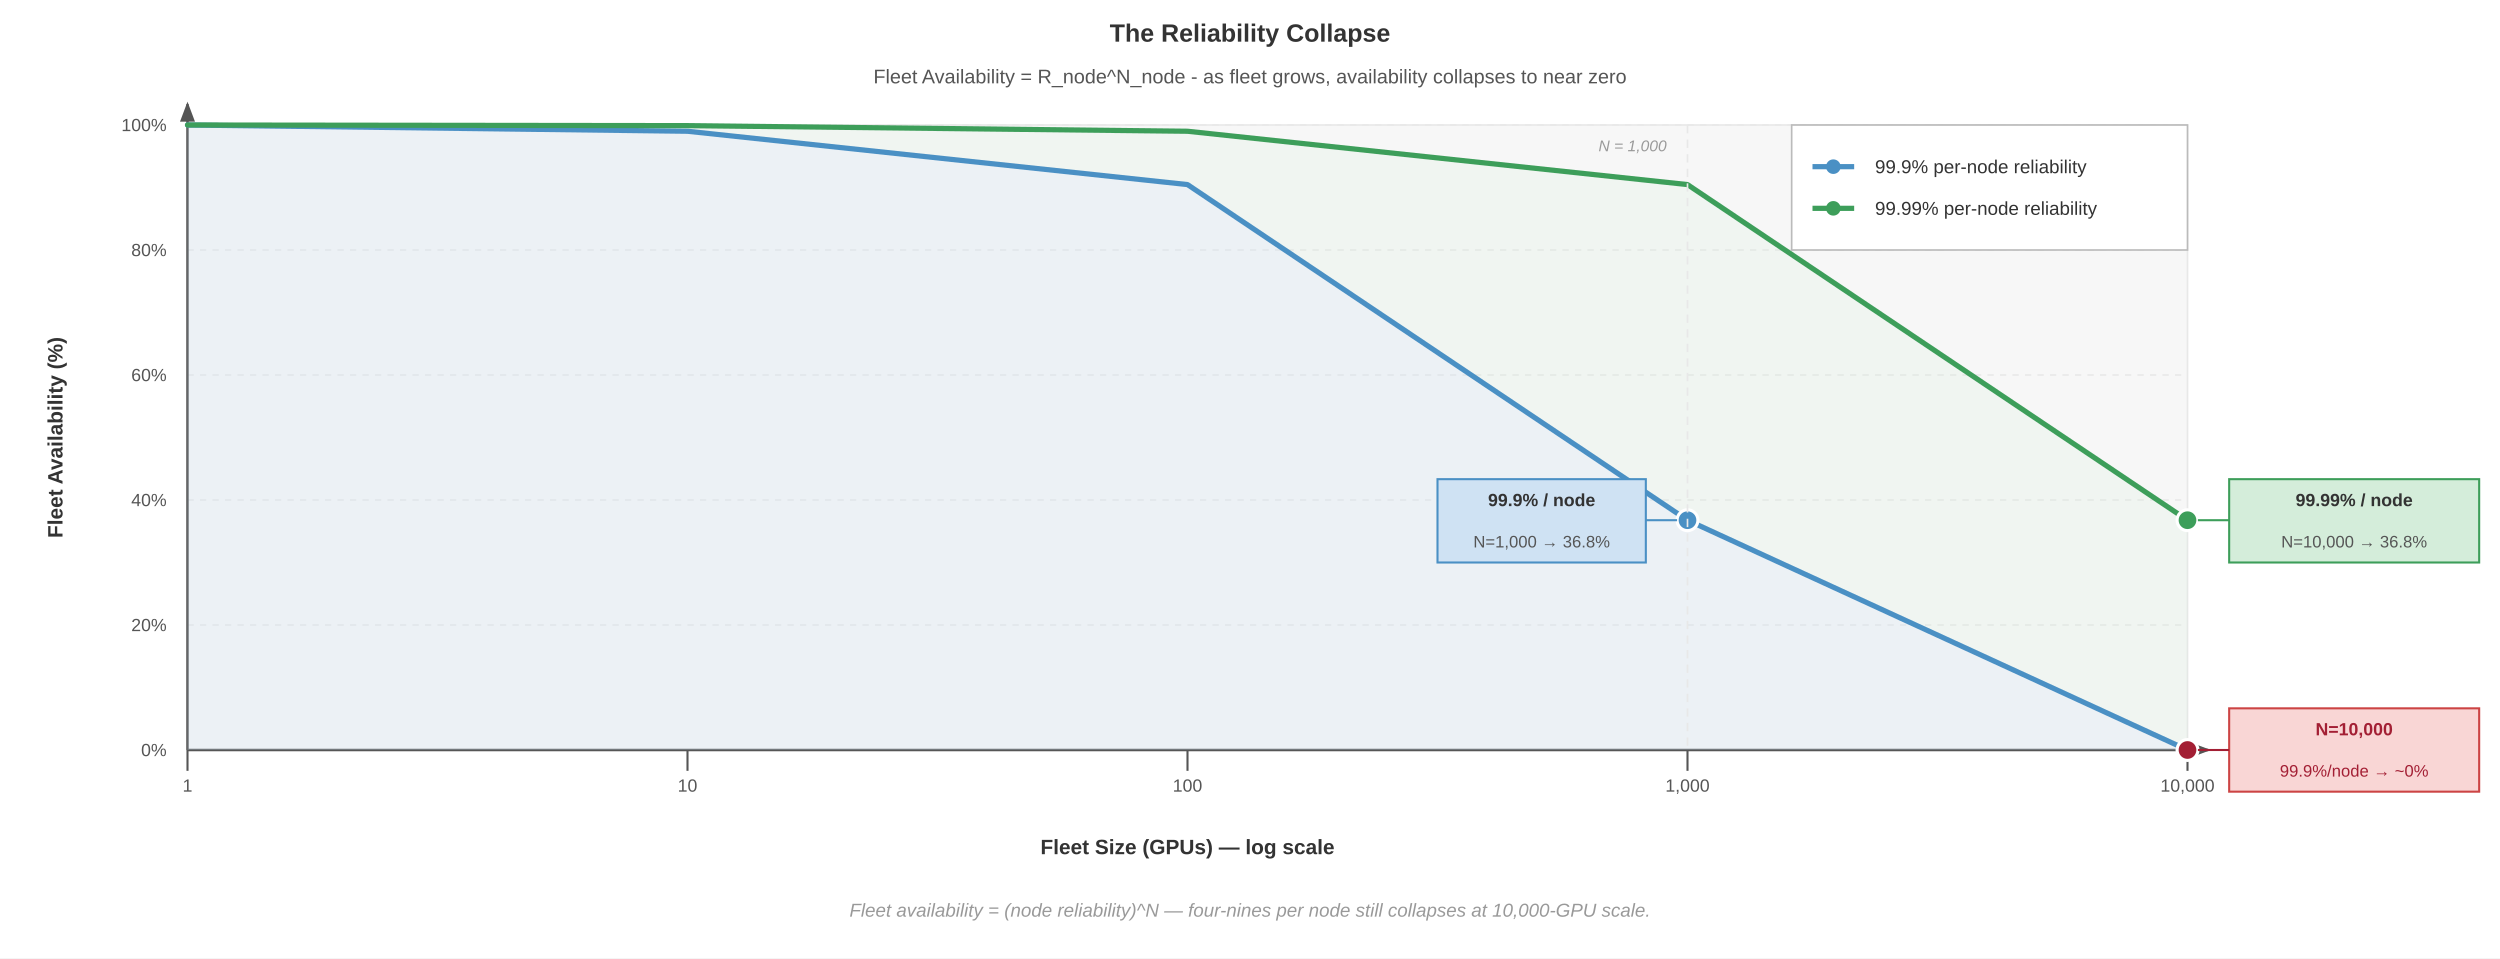
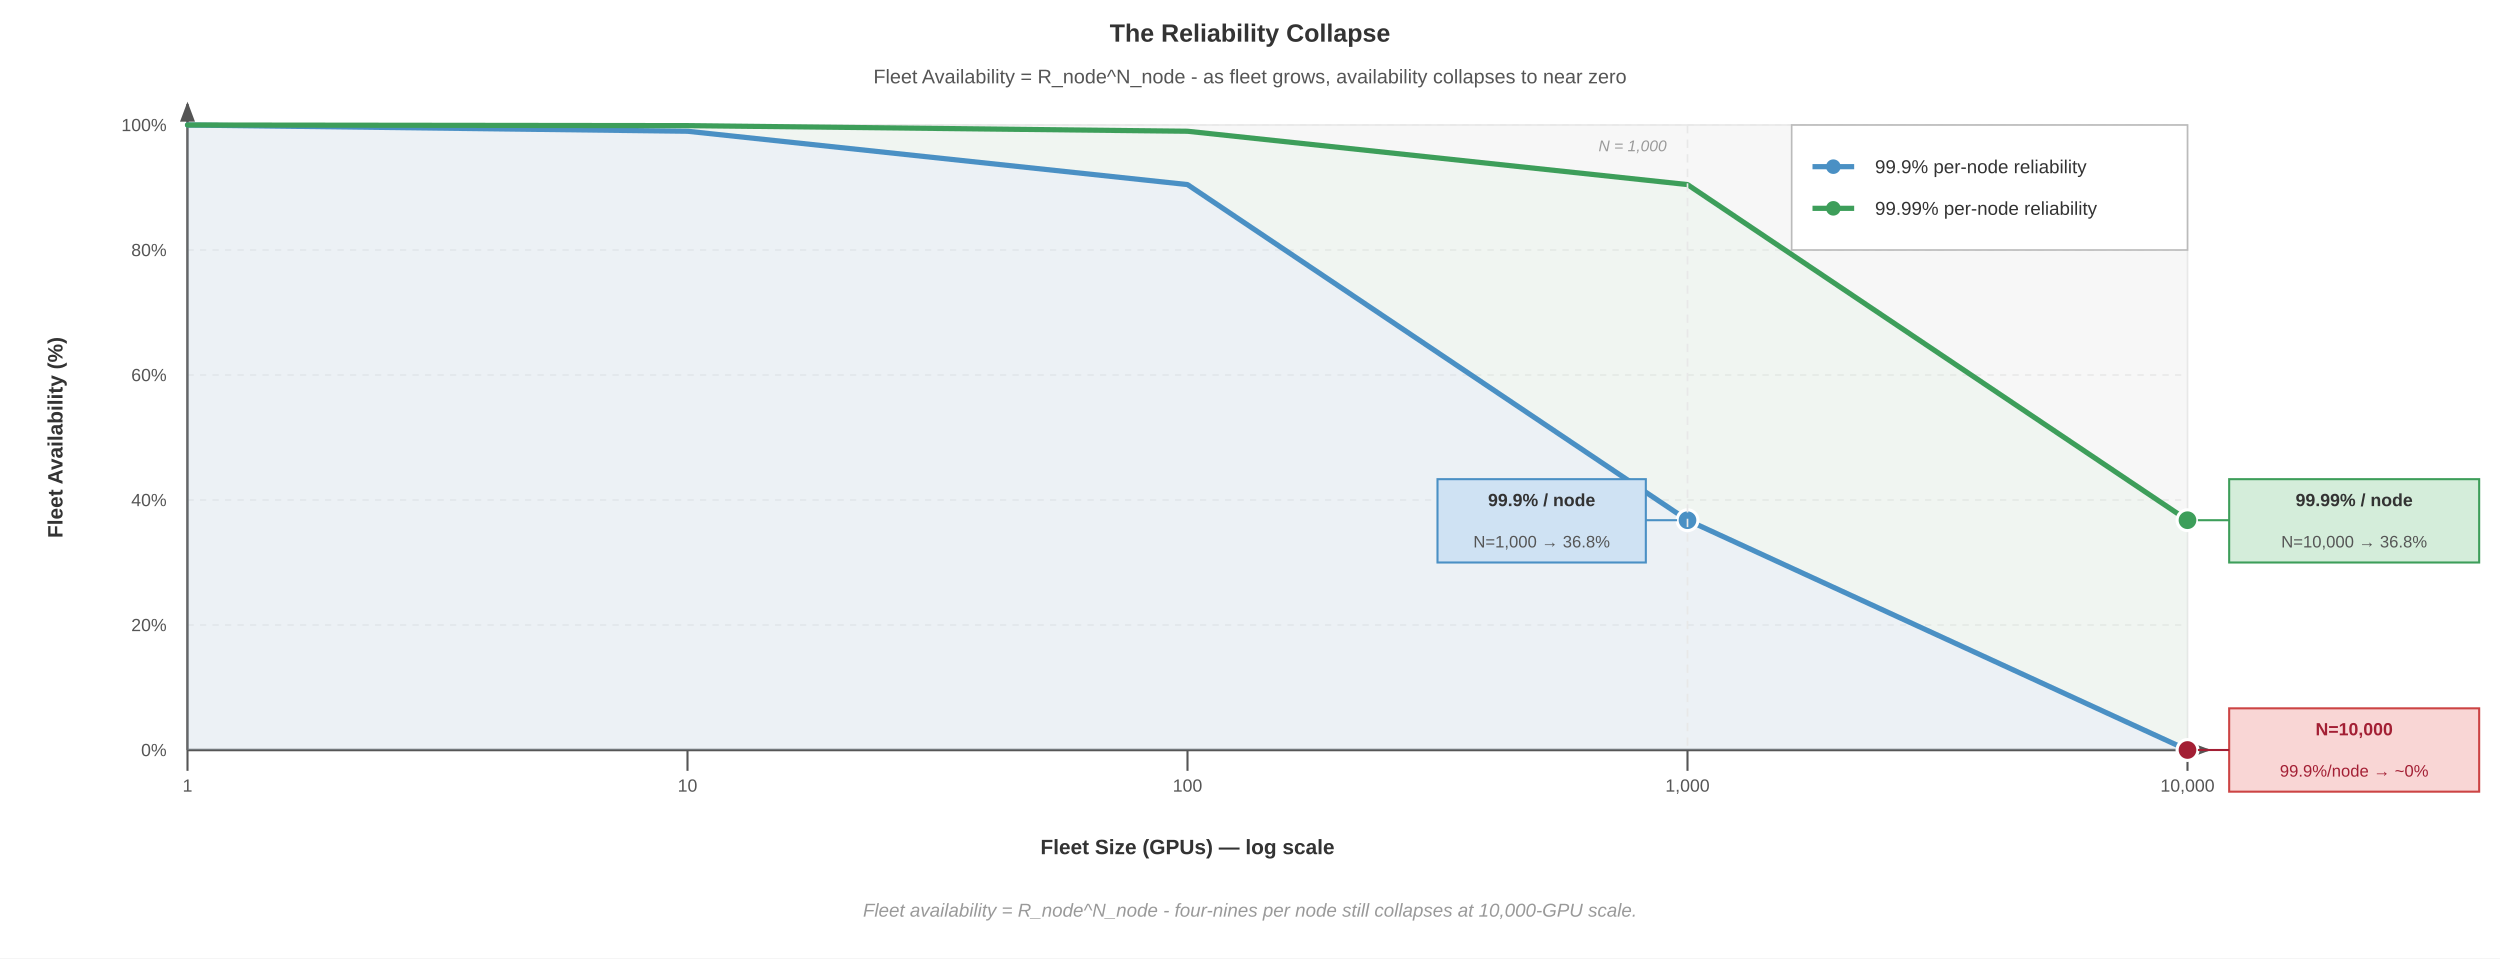
<svg xmlns="http://www.w3.org/2000/svg" font-family="Arial, Helvetica, sans-serif" viewBox="0 0 1200 460">
  <rect width="1200" height="460" fill="#fff" />
  <defs>
    <marker id="arrow" markerWidth="8" markerHeight="6" refX="7" refY="3" orient="auto">
      <path d="M0,0 L8,3 L0,6 Z" fill="#555" />
    </marker>
    <marker id="arrow-red" markerWidth="8" markerHeight="6" refX="7" refY="3" orient="auto">
      <path d="M0,0 L8,3 L0,6 Z" fill="#a31f34" />
    </marker>
    <marker id="arrow-green" markerWidth="8" markerHeight="6" refX="7" refY="3" orient="auto">
      <path d="M0,0 L8,3 L0,6 Z" fill="#3d9e5a" />
    </marker>
  </defs>
  <text x="600" y="20" text-anchor="middle" font-size="12" font-weight="700" fill="#333">The Reliability Collapse</text>
  <text x="600" y="40" text-anchor="middle" font-size="9.5" fill="#555">Fleet Availability = R_node^N_node - as fleet grows, availability collapses to near zero</text>
  <rect x="90" y="60" width="960" height="300" fill="#f7f7f7" stroke="#e8e8e8" stroke-width="0.8" />
  <line x1="90" y1="60" x2="1050" y2="60" stroke="#e8e8e8" stroke-width="0.8" stroke-dasharray="3,3" />
  <text x="80" y="60" text-anchor="end" font-size="8.5" fill="#555" dominant-baseline="central">100%</text>
  <line x1="90" y1="120" x2="1050" y2="120" stroke="#e8e8e8" stroke-width="0.8" stroke-dasharray="3,3" />
  <text x="80" y="120" text-anchor="end" font-size="8.5" fill="#555" dominant-baseline="central">80%</text>
  <line x1="90" y1="180" x2="1050" y2="180" stroke="#e8e8e8" stroke-width="0.8" stroke-dasharray="3,3" />
  <text x="80" y="180" text-anchor="end" font-size="8.5" fill="#555" dominant-baseline="central">60%</text>
  <line x1="90" y1="240" x2="1050" y2="240" stroke="#e8e8e8" stroke-width="0.8" stroke-dasharray="3,3" />
  <text x="80" y="240" text-anchor="end" font-size="8.5" fill="#555" dominant-baseline="central">40%</text>
  <line x1="90" y1="300" x2="1050" y2="300" stroke="#e8e8e8" stroke-width="0.8" stroke-dasharray="3,3" />
  <text x="80" y="300" text-anchor="end" font-size="8.5" fill="#555" dominant-baseline="central">20%</text>
  <line x1="90" y1="360" x2="1050" y2="360" stroke="#bbb" stroke-width="1.0" />
  <text x="80" y="360" text-anchor="end" font-size="8.5" fill="#555" dominant-baseline="central">0%</text>
  <text x="90" y="380" text-anchor="middle" font-size="8.5" fill="#555">1</text>
  <text x="330" y="380" text-anchor="middle" font-size="8.5" fill="#555">10</text>
  <text x="570" y="380" text-anchor="middle" font-size="8.5" fill="#555">100</text>
  <text x="810" y="380" text-anchor="middle" font-size="8.5" fill="#555">1,000</text>
  <text x="1050" y="380" text-anchor="middle" font-size="8.5" fill="#555">10,000</text>
  <line x1="90" y1="360" x2="90" y2="370" stroke="#555" stroke-width="1.0" />
  <line x1="330" y1="360" x2="330" y2="370" stroke="#555" stroke-width="1.0" />
  <line x1="570" y1="360" x2="570" y2="370" stroke="#555" stroke-width="1.0" />
  <line x1="810" y1="360" x2="810" y2="370" stroke="#555" stroke-width="1.0" />
  <line x1="1050" y1="360" x2="1050" y2="370" stroke="#555" stroke-width="1.0" />
  <text x="570" y="410" text-anchor="middle" font-size="10" font-weight="700" fill="#333">Fleet Size (GPUs) — log scale</text>
  <text x="30" y="210" text-anchor="middle" font-size="10" font-weight="700" fill="#333" transform="rotate(-90, 30, 210)">Fleet Availability (%)</text>
  <line x1="90" y1="360" x2="90" y2="50" stroke="#555" stroke-width="1.2" marker-end="url(#arrow)" />
  <line x1="90" y1="360" x2="1060" y2="360" stroke="#555" stroke-width="1.2" marker-end="url(#arrow)" />
  <polygon points="90,360 90,60 330,63 570,88.6 810,249.7 1050,360" fill="#cfe2f3" fill-opacity="0.25" />
  <polygon points="90,60 330,60.3 570,63 810,88.6 1050,249.7 1050,360 810,249.7 570,88.6 330,63" fill="#d4edda" fill-opacity="0.20" />
  <polyline points="90,60 330,63 570,88.6 810,249.7 1050,360" fill="none" stroke="#4a90c4" stroke-width="2.5" stroke-linejoin="round" stroke-linecap="round" />
  <polyline points="90,60 330,60.3 570,63 810,88.6 1050,249.7" fill="none" stroke="#3d9e5a" stroke-width="2.5" stroke-linejoin="round" stroke-linecap="round" />
  <circle cx="810" cy="249.7" r="5" fill="#4a90c4" stroke="#fff" stroke-width="1.5" />
  <rect x="690" y="230" width="100" height="40" fill="#cfe2f3" stroke="#4a90c4" stroke-width="1.0" />
  <text x="740" y="240" text-anchor="middle" font-size="8.5" font-weight="700" fill="#333" dominant-baseline="central">99.9% / node</text>
  <text x="740" y="260" text-anchor="middle" font-size="8" fill="#555" dominant-baseline="central">N=1,000 → 36.8%</text>
  <line x1="790" y1="249.7" x2="805" y2="249.7" stroke="#4a90c4" stroke-width="1.0" />
  <circle cx="1050" cy="360" r="5" fill="#a31f34" stroke="#fff" stroke-width="1.5" />
  <rect x="1070" y="340" width="120" height="40" fill="#f9d6d5" stroke="#c44" stroke-width="1.0" />
  <text x="1130" y="350" text-anchor="middle" font-size="8.5" font-weight="700" fill="#a31f34" dominant-baseline="central">N=10,000</text>
  <text x="1130" y="370" text-anchor="middle" font-size="8" fill="#a31f34" dominant-baseline="central">99.9%/node → ~0%</text>
  <line x1="1055" y1="360" x2="1070" y2="360" stroke="#a31f34" stroke-width="1.0" />
  <circle cx="1050" cy="249.7" r="5" fill="#3d9e5a" stroke="#fff" stroke-width="1.5" />
  <rect x="1070" y="230" width="120" height="40" fill="#d4edda" stroke="#3d9e5a" stroke-width="1.0" />
  <text x="1130" y="240" text-anchor="middle" font-size="8.5" font-weight="700" fill="#333" dominant-baseline="central">99.99% / node</text>
  <text x="1130" y="260" text-anchor="middle" font-size="8" fill="#555" dominant-baseline="central">N=10,000 → 36.8%</text>
  <line x1="1055" y1="249.7" x2="1070" y2="249.7" stroke="#3d9e5a" stroke-width="1.0" />
  <rect x="860" y="60" width="190" height="60" fill="#fff" stroke="#bbb" stroke-width="0.8" />
  <line x1="870" y1="80" x2="890" y2="80" stroke="#4a90c4" stroke-width="2.5" />
  <circle cx="880" cy="80" r="3.5" fill="#4a90c4" />
  <text x="900" y="80" font-size="9" fill="#333" dominant-baseline="central">99.9% per-node reliability</text>
  <line x1="870" y1="100" x2="890" y2="100" stroke="#3d9e5a" stroke-width="2.5" />
  <circle cx="880" cy="100" r="3.5" fill="#3d9e5a" />
  <text x="900" y="100" font-size="9" fill="#333" dominant-baseline="central">99.99% per-node reliability</text>
  <line x1="810" y1="60" x2="810" y2="360" stroke="#e8e8e8" stroke-dasharray="4,3" stroke-width="0.8" />
  <text x="800" y="70" text-anchor="end" font-size="7.5" fill="#999" font-style="italic" dominant-baseline="central">N = 1,000</text>
-   <text x="600" y="440" text-anchor="middle" font-size="9" font-style="italic" fill="#999">Fleet availability = (node reliability)^N  — four-nines per node still collapses at 10,000-GPU scale.</text>
+   <text x="600" y="440" text-anchor="middle" font-size="9" font-style="italic" fill="#999">Fleet availability = R_node^N_node - four-nines per node still collapses at 10,000-GPU scale.</text>
</svg>
